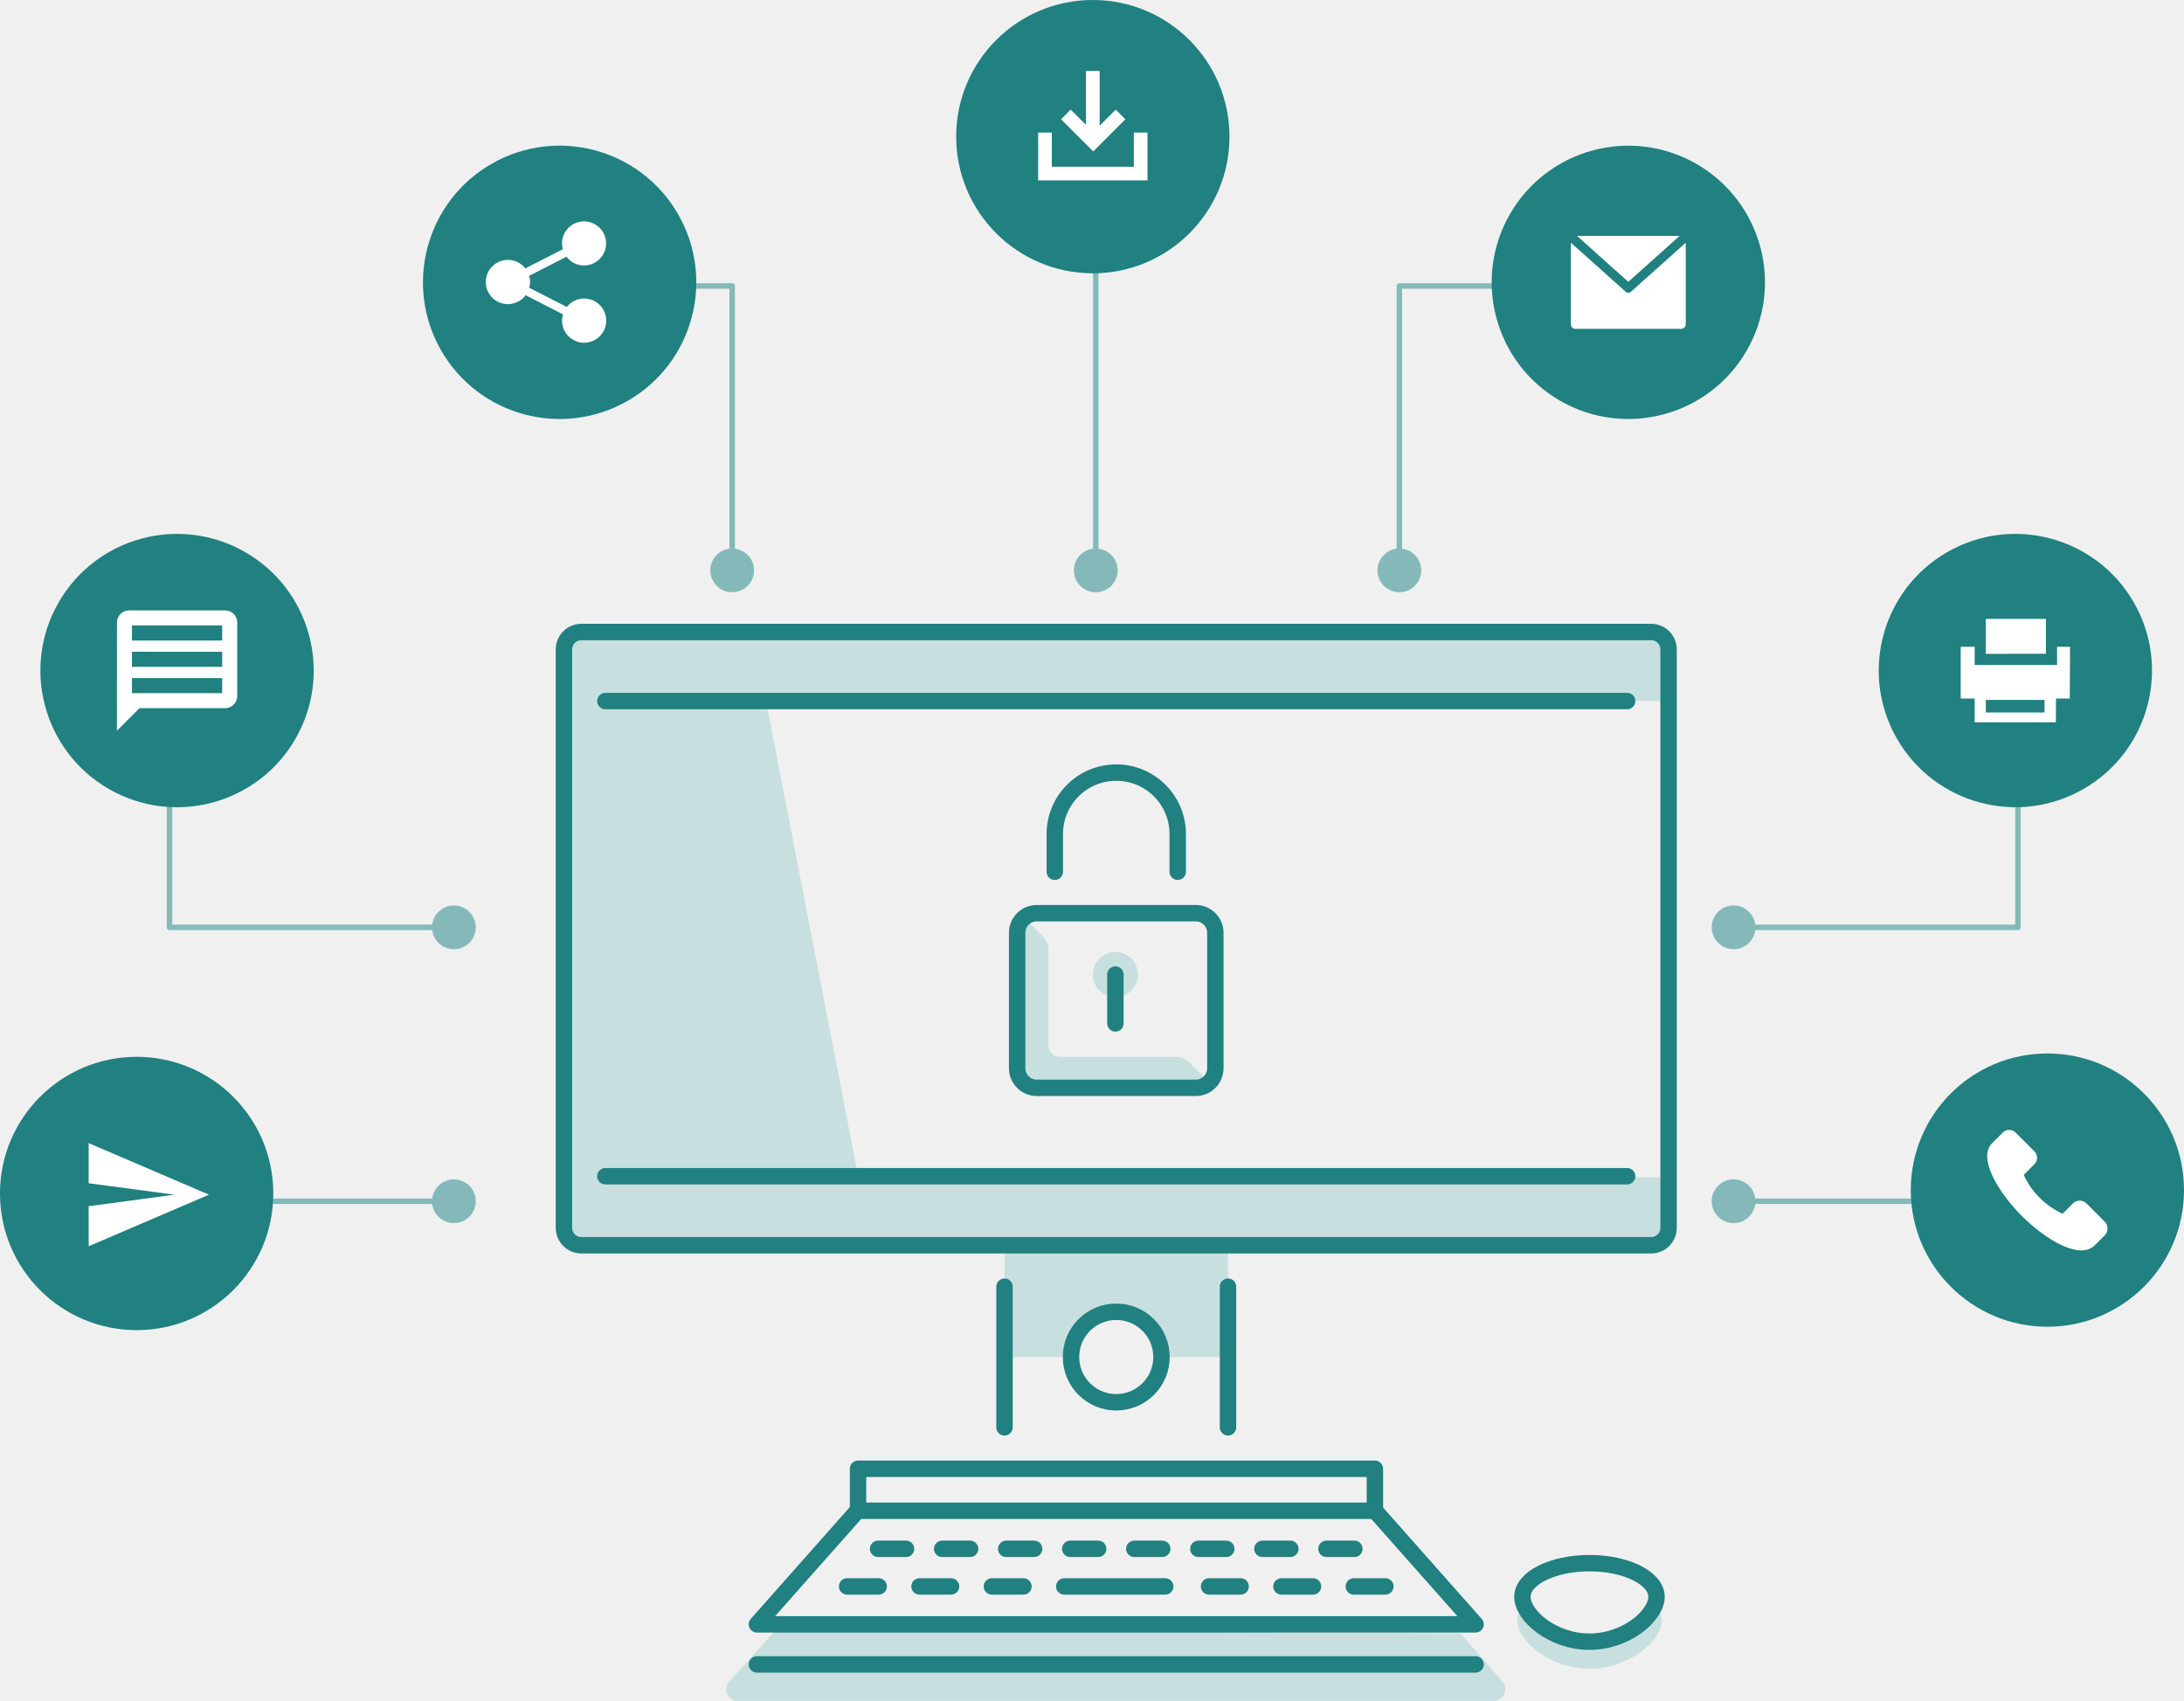
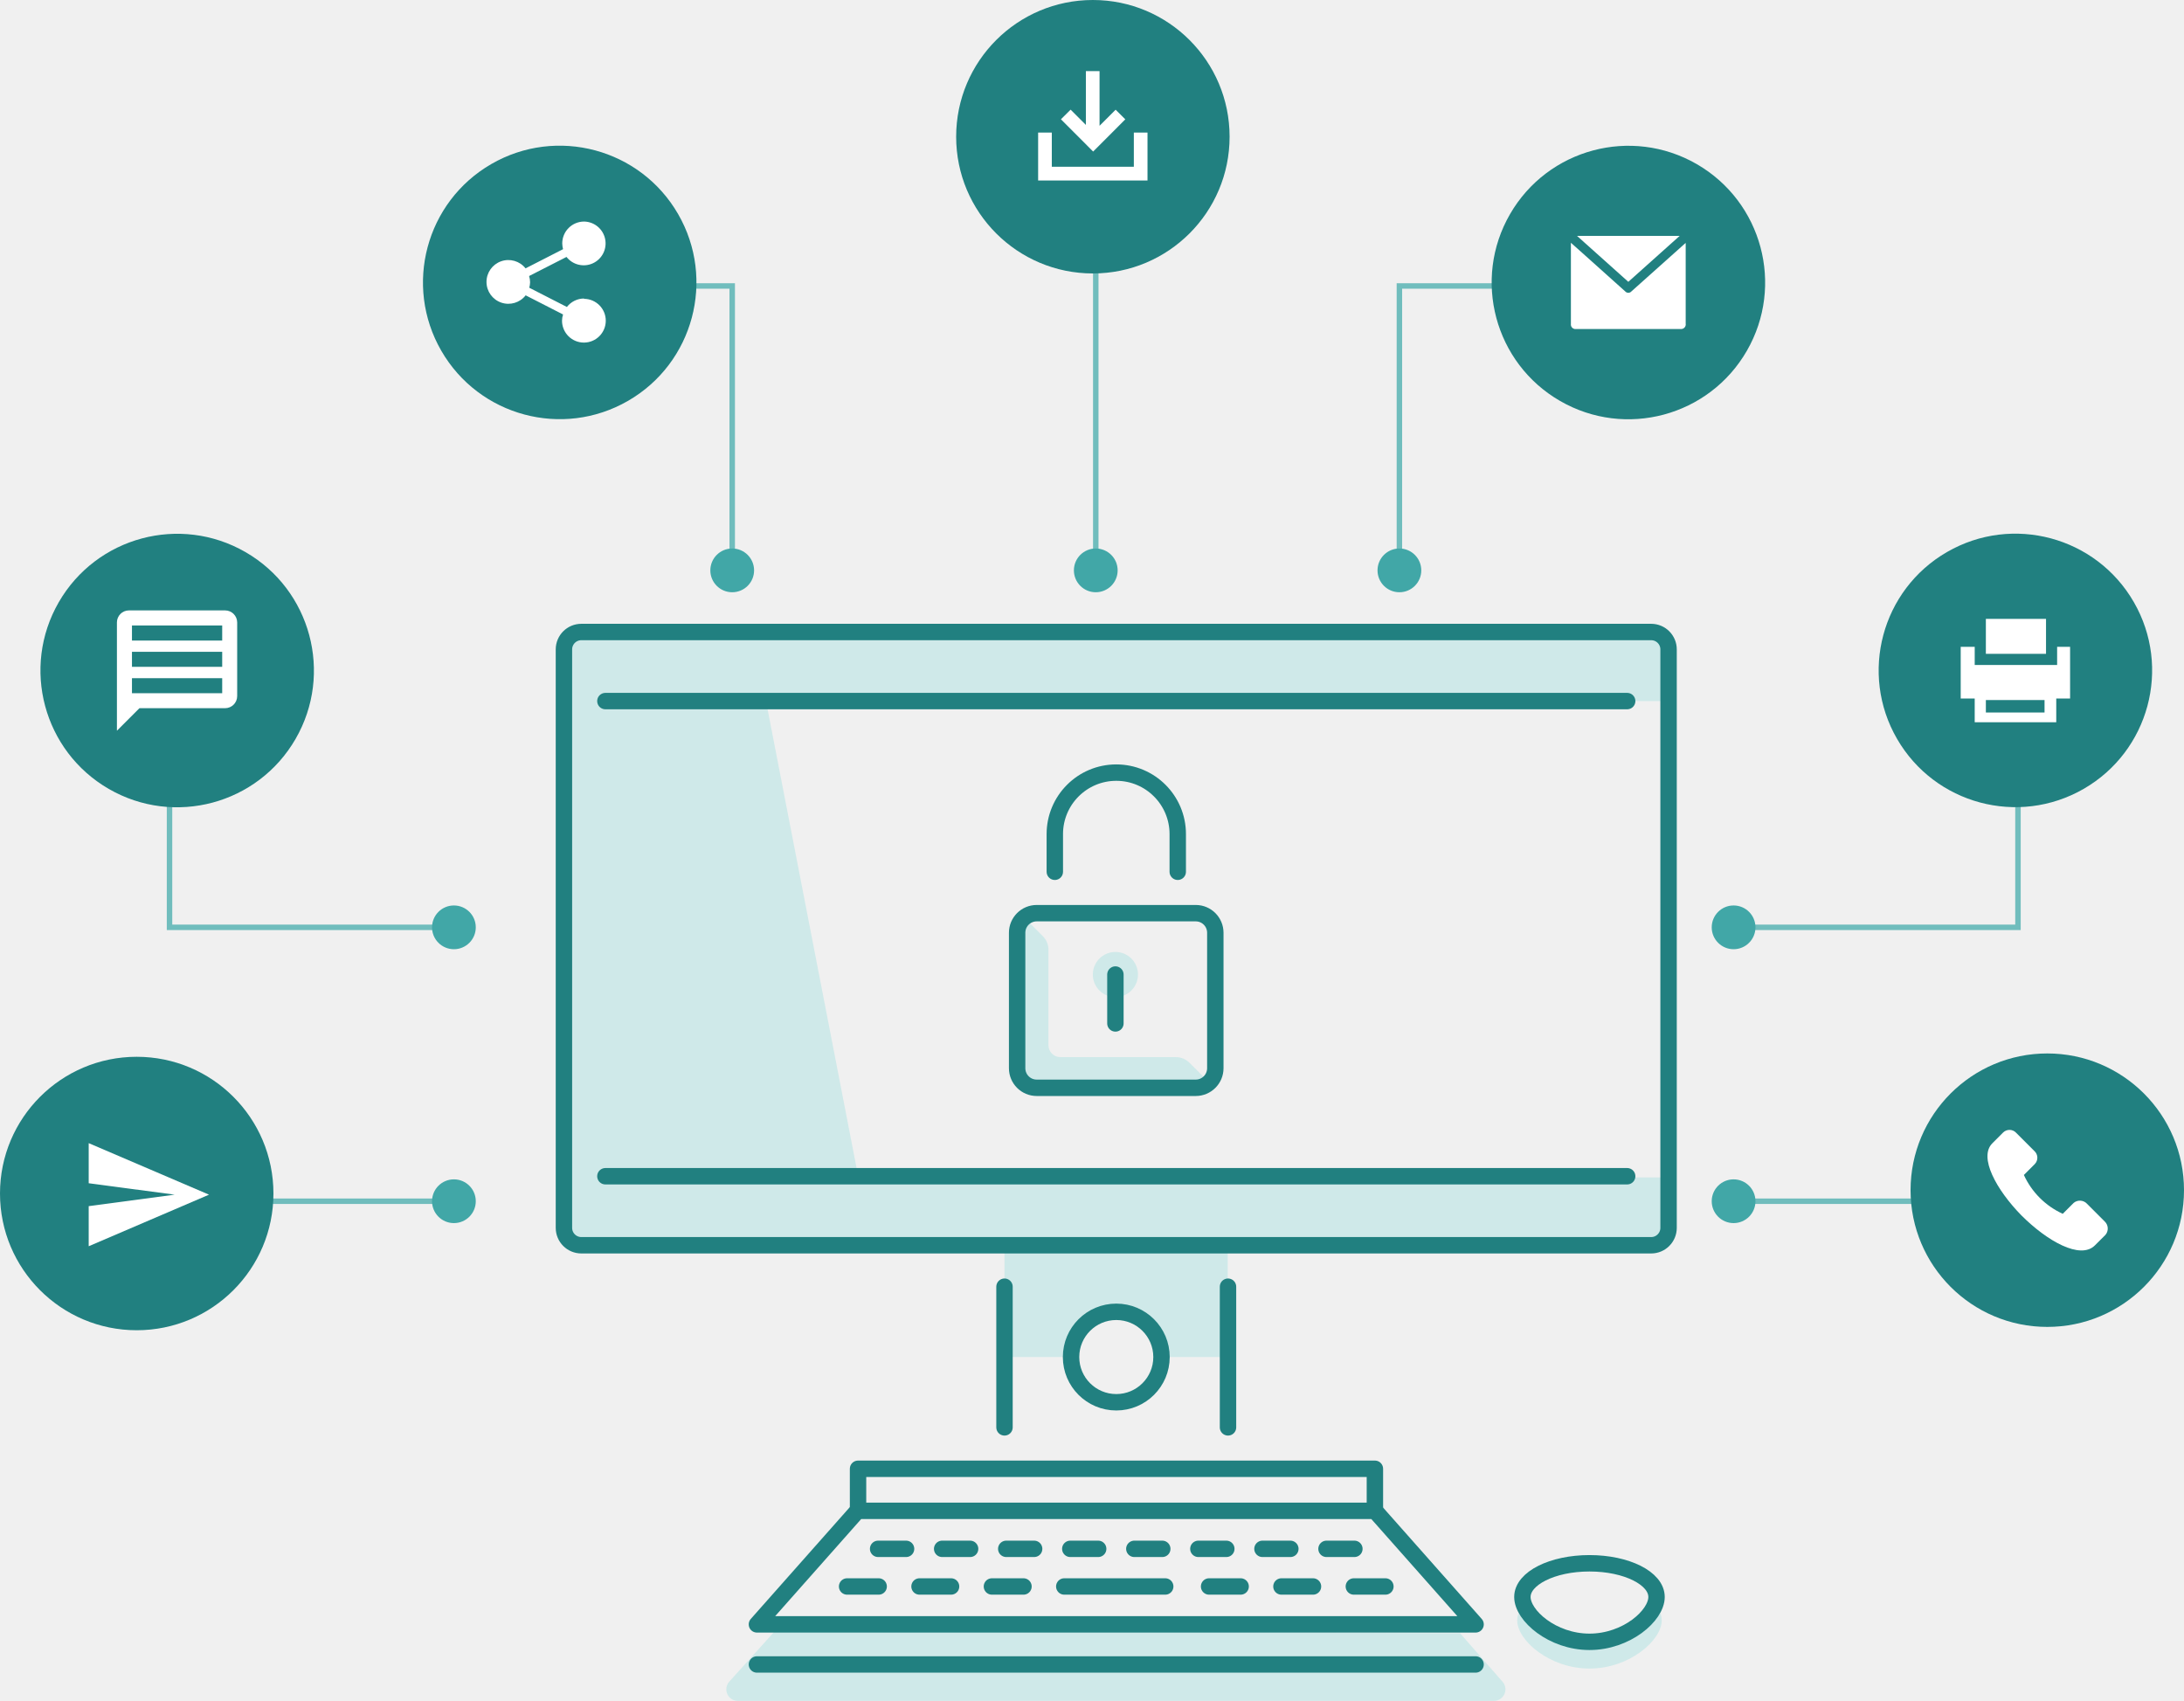
- <svg xmlns="http://www.w3.org/2000/svg" width="399.365" height="310.99" viewBox="0 0 399.365 310.99">
-   <g id="Group_4764" data-name="Group 4764" transform="translate(-296 -836.805)">
-     <g id="Group_4416" data-name="Group 4416" transform="translate(-166 378.184)">
-       <path id="Path_4133" data-name="Path 4133" d="M493,603.184v25h50" fill="none" stroke="#85b9b9" stroke-linecap="round" stroke-linejoin="round" stroke-width="1" fill-rule="evenodd" />
-       <circle id="Ellipse_97" data-name="Ellipse 97" cx="4" cy="4" r="4" transform="translate(541 624.184)" fill="#85b9b9" />
-     </g>
-     <path id="Path_4134" data-name="Path 4134" stroke="#85b9b9" d="M742.886,510.914h-25v50" fill="none" transform="translate(-166 378.184)" stroke-linecap="round" stroke-linejoin="round" stroke-width="1" fill-rule="evenodd" />
-     <circle id="Ellipse_98" data-name="Ellipse 98" cx="4" cy="4" r="4" transform="translate(547.887 937.098)" fill="#85b9b9" />
-     <path id="Path_4135" data-name="Path 4135" stroke="#85b9b9" d="M570.886,510.914h25v50" fill="none" transform="translate(-166 378.184)" stroke-linecap="round" stroke-linejoin="round" stroke-width="1" fill-rule="evenodd" />
-     <circle id="Ellipse_99" data-name="Ellipse 99" cx="4" cy="4" r="4" transform="translate(425.887 937.098)" fill="#85b9b9" />
-     <line id="Line_290" data-name="Line 290" y2="59.73" transform="translate(496.373 879.368)" fill="none" stroke="#85b9b9" stroke-linecap="round" stroke-linejoin="round" stroke-width="1" />
-     <circle id="Ellipse_100" data-name="Ellipse 100" cx="4" cy="4" r="4" transform="translate(492.373 937.098)" fill="#85b9b9" />
-     <g id="Group_4417" data-name="Group 4417" transform="translate(-166 378.184)">
-       <line id="Line_291" data-name="Line 291" x2="50" transform="translate(493 678.266)" fill="none" stroke="#85b9b9" stroke-linecap="round" stroke-linejoin="round" stroke-width="1" />
-       <circle id="Ellipse_101" data-name="Ellipse 101" cx="4" cy="4" r="4" transform="translate(541 674.266)" fill="#85b9b9" />
-     </g>
-     <g id="Group_4418" data-name="Group 4418" transform="translate(-166 378.184)">
-       <path id="Path_4136" data-name="Path 4136" d="M831,603.184v25H781" fill="none" stroke="#85b9b9" stroke-linecap="round" stroke-linejoin="round" stroke-width="1" fill-rule="evenodd" />
-       <circle id="Ellipse_102" data-name="Ellipse 102" cx="4" cy="4" r="4" transform="translate(775 624.184)" fill="#85b9b9" />
-     </g>
-     <g id="Group_4419" data-name="Group 4419" transform="translate(-166 378.184)">
-       <line id="Line_292" data-name="Line 292" x1="50" transform="translate(781 678.266)" fill="none" stroke="#85b9b9" stroke-linecap="round" stroke-linejoin="round" stroke-width="1" />
-       <circle id="Ellipse_103" data-name="Ellipse 103" cx="4" cy="4" r="4" transform="translate(775 674.266)" fill="#85b9b9" />
-     </g>
-     <path id="Path_4137" data-name="Path 4137" d="M605.626,756.609h-1.714l-8.547,9.47a2.111,2.111,0,0,0,1.528,3.532H735.2a2.112,2.112,0,0,0,1.528-3.532l-7.686-8.814h-1.666" transform="translate(-166 378.184)" fill="#c8dfdf" />
-     <g id="Group_4420" data-name="Group 4420" transform="translate(-166 378.184)">
-       <path id="Path_4138" data-name="Path 4138" d="M645.682,686.316v20.435h12.026a8.409,8.409,0,0,1,16.817,0h12.027V686.316Z" fill="#c8dfdf" />
-     </g>
-     <path id="Path_4139" data-name="Path 4139" d="M618.9,734.867v-7.681h94.51v7.681" transform="translate(-166 378.184)" fill="none" stroke="#218080" stroke-linecap="round" stroke-linejoin="round" stroke-width="3" />
-     <line id="Line_293" data-name="Line 293" y1="25.721" transform="translate(479.682 1072.075)" fill="none" stroke="#218080" stroke-linecap="round" stroke-linejoin="round" stroke-width="3" />
-     <line id="Line_294" data-name="Line 294" y2="25.721" transform="translate(520.552 1072.075)" fill="none" stroke="#218080" stroke-linecap="round" stroke-linejoin="round" stroke-width="3" />
-     <circle id="Ellipse_104" data-name="Ellipse 104" cx="8.274" cy="8.274" r="8.274" transform="translate(491.843 1076.661)" stroke-width="3" stroke="#218080" stroke-linecap="round" stroke-linejoin="round" fill="none" />
-     <g id="Group_4421" data-name="Group 4421" transform="translate(-166 378.184)">
-       <path id="Path_4140" data-name="Path 4140" d="M752.646,759.655c-5.948,0-10.978-3.428-12.633-6.682a3.708,3.708,0,0,0-.579,1.947c0,3.666,5.915,8.826,13.212,8.826s13.212-5.16,13.212-8.826a3.707,3.707,0,0,0-.579-1.947C763.623,756.227,758.594,759.655,752.646,759.655Z" fill="#c8dfdf" />
-     </g>
-     <path id="Path_4141" data-name="Path 4141" d="M764.91,750.606c0,3.4-5.491,8.193-12.264,8.193s-12.265-4.789-12.265-8.193,5.491-6.163,12.265-6.163S764.91,747.2,764.91,750.606Z" transform="translate(-166 378.184)" fill="none" stroke="#218080" stroke-linecap="round" stroke-linejoin="round" stroke-width="3" />
-     <g id="Group_4422" data-name="Group 4422" transform="translate(-166 378.184)">
-       <path id="Path_4142" data-name="Path 4142" d="M731.822,755.629l-18.393-20.762H618.8l-18.393,20.762Z" fill="none" stroke="#218080" stroke-linecap="round" stroke-linejoin="round" stroke-width="3" />
-     </g>
-     <g id="Group_4425" data-name="Group 4425" transform="translate(-166 378.184)">
-       <line id="Line_295" data-name="Line 295" x2="18.458" transform="translate(656.614 748.697)" fill="none" stroke="#218080" stroke-linecap="round" stroke-linejoin="round" stroke-width="3" />
-       <g id="Group_4424" data-name="Group 4424">
-         <g id="Group_4423" data-name="Group 4423">
-           <line id="Line_296" data-name="Line 296" x2="5.104" transform="translate(622.571 741.821)" fill="none" stroke="#218080" stroke-linecap="round" stroke-linejoin="round" stroke-width="3" />
-           <line id="Line_297" data-name="Line 297" x2="5.104" transform="translate(634.284 741.821)" fill="none" stroke="#218080" stroke-linecap="round" stroke-linejoin="round" stroke-width="3" />
-           <line id="Line_298" data-name="Line 298" x2="5.104" transform="translate(645.996 741.821)" fill="none" stroke="#218080" stroke-linecap="round" stroke-linejoin="round" stroke-width="3" />
-           <line id="Line_299" data-name="Line 299" x2="5.104" transform="translate(657.708 741.821)" fill="none" stroke="#218080" stroke-linecap="round" stroke-linejoin="round" stroke-width="3" />
-           <line id="Line_300" data-name="Line 300" x2="5.104" transform="translate(669.421 741.821)" fill="none" stroke="#218080" stroke-linecap="round" stroke-linejoin="round" stroke-width="3" />
-           <line id="Line_301" data-name="Line 301" x2="5.104" transform="translate(681.133 741.821)" fill="none" stroke="#218080" stroke-linecap="round" stroke-linejoin="round" stroke-width="3" />
-           <line id="Line_302" data-name="Line 302" x2="5.104" transform="translate(692.845 741.821)" fill="none" stroke="#218080" stroke-linecap="round" stroke-linejoin="round" stroke-width="3" />
-           <line id="Line_303" data-name="Line 303" x2="5.104" transform="translate(704.558 741.821)" fill="none" stroke="#218080" stroke-linecap="round" stroke-linejoin="round" stroke-width="3" />
-         </g>
-         <line id="Line_304" data-name="Line 304" x2="5.769" transform="translate(616.905 748.697)" fill="none" stroke="#218080" stroke-linecap="round" stroke-linejoin="round" stroke-width="3" />
-         <line id="Line_305" data-name="Line 305" x2="5.769" transform="translate(630.141 748.697)" fill="none" stroke="#218080" stroke-linecap="round" stroke-linejoin="round" stroke-width="3" />
-         <line id="Line_306" data-name="Line 306" x2="5.769" transform="translate(643.378 748.697)" fill="none" stroke="#218080" stroke-linecap="round" stroke-linejoin="round" stroke-width="3" />
-         <line id="Line_307" data-name="Line 307" x2="5.769" transform="translate(683.087 748.697)" fill="none" stroke="#218080" stroke-linecap="round" stroke-linejoin="round" stroke-width="3" />
-         <line id="Line_308" data-name="Line 308" x2="5.769" transform="translate(696.324 748.697)" fill="none" stroke="#218080" stroke-linecap="round" stroke-linejoin="round" stroke-width="3" />
-         <line id="Line_309" data-name="Line 309" x2="5.769" transform="translate(709.56 748.697)" fill="none" stroke="#218080" stroke-linecap="round" stroke-linejoin="round" stroke-width="3" />
+ <svg xmlns="http://www.w3.org/2000/svg" viewBox="0 0 399.36 310.99">
+   <defs>
+     <style>.cls-1,.cls-3,.cls-5,.cls-6{fill:none;}.cls-1,.cls-3{stroke:#70bdbd;stroke-miterlimit:10;}.cls-1,.cls-7,.cls-8{fill-rule:evenodd;}.cls-2{fill:#41a7a7;}.cls-4{fill:#cfe9e9;}.cls-5{stroke:#218080;stroke-linecap:round;stroke-linejoin:round;stroke-width:3px;}.cls-7{fill:#218080;}.cls-8,.cls-9{fill:#fff;}</style>
+   </defs>
+   <g id="Layer_2" data-name="Layer 2">
+     <g id="Layer_2-2" data-name="Layer 2">
+       <g id="info-teal-graphic">
+         <polyline class="cls-1" points="31 144.56 31 169.56 81 169.56" />
+         <circle class="cls-2" cx="83" cy="169.56" r="4" />
+         <polyline class="cls-1" points="280.89 52.29 255.89 52.29 255.89 102.29" />
+         <circle class="cls-2" cx="255.89" cy="104.29" r="4" />
+         <polyline class="cls-1" points="108.89 52.29 133.89 52.29 133.89 102.29" />
+         <circle class="cls-2" cx="133.89" cy="104.29" r="4" />
+         <line class="cls-3" x1="200.37" y1="42.56" x2="200.37" y2="102.29" />
+         <circle class="cls-2" cx="200.37" cy="104.29" r="4" />
+         <line class="cls-3" x1="31" y1="219.64" x2="81" y2="219.64" />
+         <circle class="cls-2" cx="83" cy="219.64" r="4" />
+         <polyline class="cls-1" points="369 144.56 369 169.56 319 169.56" />
+         <circle class="cls-2" cx="317" cy="169.56" r="4" />
+         <line class="cls-3" x1="369" y1="219.64" x2="319" y2="219.64" />
+         <circle class="cls-2" cx="317" cy="219.64" r="4" />
+         <path class="cls-4" d="M143.63,298h-1.72l-8.55,9.47a2.11,2.11,0,0,0,1.53,3.53H273.2a2.11,2.11,0,0,0,1.53-3.53L267,298.64h-1.66" />
+         <path class="cls-4" d="M183.68,227.7v20.43h12a8.41,8.41,0,0,1,16.82,0h12V227.7Z" />
+         <polyline class="cls-5" points="156.9 276.25 156.9 268.56 251.41 268.56 251.41 276.25" />
+         <line class="cls-5" x1="183.68" y1="260.99" x2="183.68" y2="235.27" />
+         <line class="cls-5" x1="224.55" y1="235.27" x2="224.55" y2="260.99" />
+         <circle class="cls-5" cx="204.12" cy="248.13" r="8.27" />
+         <path class="cls-4" d="M290.65,301c-5.95,0-11-3.42-12.64-6.68a3.78,3.78,0,0,0-.58,1.95c0,3.67,5.92,8.82,13.22,8.82s13.21-5.15,13.21-8.82a3.78,3.78,0,0,0-.58-1.95C301.62,297.61,296.59,301,290.65,301Z" />
+         <path class="cls-5" d="M302.91,292c0,3.41-5.49,8.2-12.26,8.2s-12.27-4.79-12.27-8.2,5.49-6.16,12.27-6.16S302.91,288.58,302.91,292Z" />
+         <polygon class="cls-5" points="269.82 297.01 251.43 276.25 156.8 276.25 138.41 297.01 269.82 297.01" />
+         <line class="cls-5" x1="194.61" y1="290.08" x2="213.07" y2="290.08" />
+         <line class="cls-5" x1="160.57" y1="283.2" x2="165.68" y2="283.2" />
+         <line class="cls-5" x1="172.28" y1="283.2" x2="177.39" y2="283.2" />
+         <line class="cls-5" x1="184" y1="283.2" x2="189.1" y2="283.2" />
+         <line class="cls-5" x1="195.71" y1="283.2" x2="200.81" y2="283.2" />
+         <line class="cls-5" x1="207.42" y1="283.2" x2="212.53" y2="283.2" />
+         <line class="cls-5" x1="219.13" y1="283.2" x2="224.24" y2="283.2" />
+         <line class="cls-5" x1="230.85" y1="283.2" x2="235.95" y2="283.2" />
+         <line class="cls-5" x1="242.56" y1="283.2" x2="247.66" y2="283.2" />
+         <line class="cls-5" x1="154.9" y1="290.08" x2="160.67" y2="290.08" />
+         <line class="cls-5" x1="168.14" y1="290.08" x2="173.91" y2="290.08" />
+         <line class="cls-5" x1="181.38" y1="290.08" x2="187.15" y2="290.08" />
+         <line class="cls-5" x1="221.09" y1="290.08" x2="226.86" y2="290.08" />
+         <line class="cls-5" x1="234.32" y1="290.08" x2="240.09" y2="290.08" />
+         <line class="cls-5" x1="247.56" y1="290.08" x2="253.33" y2="290.08" />
+         <polygon class="cls-6" points="271.86 305.94 270.91 303.75 137.47 303.75 136.53 305.94 271.86 305.94" />
+         <line class="cls-5" x1="138.41" y1="304.34" x2="269.82" y2="304.34" />
+         <path class="cls-4" d="M137.65,115.73l21.73,112H110s-7-.39-7-7.06V122.78s-.1-7,7-7Z" />
+         <rect class="cls-4" x="103.12" y="115.99" width="201.99" height="12.2" />
+         <rect class="cls-4" x="103.12" y="215.29" width="201.99" height="12.2" />
+         <rect class="cls-5" x="103.12" y="115.56" width="201.99" height="112.13" rx="3.18" />
+         <line class="cls-5" x1="110.7" y1="215.07" x2="297.54" y2="215.07" />
+         <line class="cls-5" x1="110.7" y1="128.19" x2="297.54" y2="128.19" />
+         <circle class="cls-4" cx="203.96" cy="178.19" r="4.13" />
+         <line class="cls-5" x1="203.96" y1="178.19" x2="203.96" y2="187.13" />
+         <path class="cls-4" d="M191.72,191.09V173.71a3.5,3.5,0,0,0-1-2.5l-3.12-3.13a5.07,5.07,0,0,0-1.49,3.6v22.14a5.09,5.09,0,0,0,5.09,5.09H217a5.11,5.11,0,0,0,3.6-1.49l-3.13-3.13a3.54,3.54,0,0,0-2.51-1H193.89A2.17,2.17,0,0,1,191.72,191.09Z" />
+         <path class="cls-5" d="M192.88,159.4v-6.89a11.24,11.24,0,0,1,22.48,0v6.89" />
+         <rect class="cls-5" x="185.99" y="166.97" width="36.24" height="31.93" rx="3.58" />
+         <path class="cls-7" d="M89.83,30a25,25,0,1,1-9.14,34.13A25,25,0,0,1,89.83,30Z" />
+         <path class="cls-8" d="M106.81,54.58a4,4,0,0,0-3.15,1.55l-6.88-3.52a4,4,0,0,0,.15-1,3.89,3.89,0,0,0-.18-1.14l6.84-3.49a4,4,0,1,0,3.22-6.47,4,4,0,0,0-4,4,4.43,4.43,0,0,0,.15,1.05l-6.86,3.51A4,4,0,1,0,96.12,54l6.84,3.5a3.63,3.63,0,0,0-.19,1.14,4,4,0,1,0,4-4Z" />
+         <path class="cls-7" d="M346.89,135.1A25,25,0,1,1,381,144.25,25,25,0,0,1,346.89,135.1Z" />
+         <path id="Print" class="cls-9" d="M375.94,132.06H361.09v-4.34h-2.56v-9.45h2.56v3.32h15.07v-3.32h2.37l0,9.45H376v4.34Zm-12.81-1.78h10.73V128H363.13Zm0-10.73v-6.39h11v6.39Z" />
+         <path class="cls-7" d="M399.36,217.62a25,25,0,1,1-25-25A25,25,0,0,1,399.36,217.62Z" />
+         <path id="Phone-2" class="cls-9" d="M372,210.46l-3.32-3.32a1.66,1.66,0,0,0-2.37-.09l-2,2c-2.55,2.55.76,8.52,5.31,13.17,4.74,4.74,10.8,8.15,13.45,5.49l1.9-1.89a1.78,1.78,0,0,0-.1-2.47l-3.22-3.22a1.78,1.78,0,0,0-2.46-.19l-2,2a14.38,14.38,0,0,1-7.11-7.1l2-2A1.66,1.66,0,0,0,372,210.46Z" />
+         <path class="cls-7" d="M310.25,30a25,25,0,1,1-34.13,9.15A25,25,0,0,1,310.25,30Z" />
+         <path id="Email-2" class="cls-9" d="M287.25,59.23V44.39l2.1,1.87,7.81,7a.77.77,0,0,0,1.18,0l9.62-8.6.28-.24c0,.11,0,.19,0,.26V59.16a.85.85,0,0,1-.91,1H288.15A.83.83,0,0,1,287.25,59.23Zm1.12-16.1h18.77l-9.39,8.4Z" />
+         <path class="cls-7" d="M199.84,0a25,25,0,1,1-25,25A25,25,0,0,1,199.84,0Z" />
+         <path id="Download-2" class="cls-9" d="M189.83,33V24.24h2.5v6.25h15V24.24h2.5V33ZM194,21.81l1.77-1.76,2.79,2.79V13h2.5V23c2.14-2.15,2.28-2.28,2.94-2.94l1.77,1.76-5.88,5.89Z" />
+         <path class="cls-7" d="M0,218.23a25,25,0,1,1,25,25A25,25,0,0,1,0,218.23Z" />
+         <path id="Path-2" class="cls-9" d="M16.22,227.87l22-9.43-22-9.42v7.33l15.71,2.09-15.71,2.1Z" />
+         <path class="cls-7" d="M10.74,110.12a25,25,0,1,1,9.15,34.13A25,25,0,0,1,10.74,110.12Z" />
+         <path id="Shape-4" class="cls-9" d="M21.38,133.61h0v-19.8a2.2,2.2,0,0,1,2.19-2.2h17.6a2.21,2.21,0,0,1,2.2,2.2v13.48a2.21,2.21,0,0,1-2.2,2.2H25.5l-4.12,4.12ZM24.13,124v2.75h16.5V124Zm0-4.82v2.75h16.5v-2.75Zm0-4.81v2.75h16.5v-2.75Z" />
      </g>
-     </g>
-     <path id="Path_4143" data-name="Path 4143" d="M733.863,764.561l-.952-2.189H599.475l-.941,2.189Z" transform="translate(-166 378.184)" fill="none" />
-     <line id="Line_310" data-name="Line 310" x2="131.411" transform="translate(434.412 1141.141)" fill="none" stroke="#218080" stroke-linecap="round" stroke-linejoin="round" stroke-width="3" />
-     <path id="Path_4144" data-name="Path 4144" d="M599.653,574.35l21.729,111.966H571.965s-7.05-.386-7.05-7.05V581.4s-.09-7.051,7.05-7.051Z" transform="translate(-166 378.184)" fill="#c8dfdf" />
-     <rect id="Rectangle_576" data-name="Rectangle 576" width="201.992" height="12.195" transform="translate(399.122 952.797)" fill="#c8dfdf" />
-     <rect id="Rectangle_577" data-name="Rectangle 577" width="201.992" height="12.195" transform="translate(399.122 1052.09)" fill="#c8dfdf" />
-     <rect id="Rectangle_578" data-name="Rectangle 578" width="201.992" height="112.132" rx="3.184" transform="translate(399.122 952.368)" stroke-width="3" stroke="#218080" stroke-linecap="round" stroke-linejoin="round" fill="none" />
-     <line id="Line_311" data-name="Line 311" x2="186.842" transform="translate(406.696 1051.876)" fill="none" stroke="#218080" stroke-linecap="round" stroke-linejoin="round" stroke-width="3" />
-     <line id="Line_312" data-name="Line 312" x2="186.842" transform="translate(406.696 964.992)" fill="none" stroke="#218080" stroke-linecap="round" stroke-linejoin="round" stroke-width="3" />
-     <circle id="Ellipse_105" data-name="Ellipse 105" cx="4.134" cy="4.134" r="4.134" transform="translate(495.826 1010.863)" fill="#c8dfdf" />
-     <line id="Line_313" data-name="Line 313" y2="8.942" transform="translate(499.96 1014.996)" fill="none" stroke="#218080" stroke-linecap="round" stroke-linejoin="round" stroke-width="3" />
-     <path id="Path_4145" data-name="Path 4145" d="M653.723,649.709V632.336a3.553,3.553,0,0,0-1.039-2.51l-3.127-3.126a5.073,5.073,0,0,0-1.491,3.6v22.139a5.09,5.09,0,0,0,5.09,5.09h25.86a5.073,5.073,0,0,0,3.6-1.491l-3.126-3.127a3.552,3.552,0,0,0-2.51-1.039H655.885A2.162,2.162,0,0,1,653.723,649.709Z" transform="translate(-166 378.184)" fill="#c8dfdf" />
-     <g id="Group_4426" data-name="Group 4426" transform="translate(-166 378.184)">
-       <path id="Path_4146" data-name="Path 4146" d="M654.877,618.02v-6.892a11.24,11.24,0,0,1,22.48,0v6.892" fill="none" stroke="#218080" stroke-linecap="round" stroke-linejoin="round" stroke-width="3" />
-       <rect id="Rectangle_579" data-name="Rectangle 579" width="36.244" height="31.933" rx="3.585" transform="translate(647.995 625.595)" stroke-width="3" stroke="#218080" stroke-linecap="round" stroke-linejoin="round" fill="none" />
-     </g>
-     <g id="Group_4427" data-name="Group 4427" transform="translate(-166 378.184)">
-       <path id="Path_4147" data-name="Path 4147" d="M551.83,488.61a24.988,24.988,0,1,1-9.138,34.129A24.992,24.992,0,0,1,551.83,488.61Z" fill="#218080" fill-rule="evenodd" />
-       <path id="Path_4148" data-name="Path 4148" d="M568.808,513.2a4,4,0,0,0-3.153,1.551l-6.874-3.512a4,4,0,0,0,.154-1.047,3.812,3.812,0,0,0-.181-1.136l6.832-3.492a4.031,4.031,0,1,0-.818-2.425,4.248,4.248,0,0,0,.154,1.046l-6.86,3.513a4.045,4.045,0,1,0,.055,4.906l6.839,3.5a3.915,3.915,0,0,0-.188,1.144,4.043,4.043,0,1,0,4.04-4.046Z" fill="#fff" fill-rule="evenodd" />
-     </g>
-     <g id="Group_4463" data-name="Group 4463" transform="translate(-166 378.184)">
-       <path id="Path_4190" data-name="Path 4190" d="M808.893,593.722a24.984,24.984,0,1,1,34.128,9.147A24.984,24.984,0,0,1,808.893,593.722Z" fill="#218080" fill-rule="evenodd" />
-       <path id="Print" d="M837.935,590.684H823.086v-4.342h-2.555V576.89h2.555v3.32h15.071v-3.321h2.374l-.054,9.452h-2.523l-.018,4.342h0ZM825.129,588.9h10.729v-2.3H825.129Zm0-10.729V571.78h10.984v6.387Z" fill="#fff" />
-     </g>
-     <g id="Group_4464" data-name="Group 4464" transform="translate(-166 378.184)">
-       <path id="Path_4191" data-name="Path 4191" d="M861.365,676.238a24.982,24.982,0,1,1-24.983-24.992A24.978,24.978,0,0,1,861.365,676.238Z" fill="#218080" fill-rule="evenodd" />
-       <path id="Phone-2" d="M833.949,669.079l-3.317-3.317a1.663,1.663,0,0,0-2.369-.094l-1.989,1.99c-2.559,2.558.757,8.527,5.306,13.17,4.738,4.738,10.8,8.149,13.455,5.5l1.9-1.895a1.778,1.778,0,0,0-.095-2.464l-3.222-3.222a1.79,1.79,0,0,0-2.463-.19l-1.99,1.99a14.377,14.377,0,0,1-7.107-7.105l1.99-1.99A1.663,1.663,0,0,0,833.949,669.079Z" fill="#fff" />
-     </g>
-     <g id="Group_4465" data-name="Group 4465" transform="translate(-166 378.184)">
-       <path id="Path_4192" data-name="Path 4192" d="M772.245,488.61a24.985,24.985,0,1,1-34.129,9.147A24.985,24.985,0,0,1,772.245,488.61Z" fill="#218080" fill-rule="evenodd" />
-       <path id="Email-2" d="M749.253,517.847V503.014l2.1,1.868,7.811,6.989a.773.773,0,0,0,1.179,0l9.614-8.6.28-.244c0,.11.017.188.017.264v14.488a.849.849,0,0,1-.909.969h-19.2A.826.826,0,0,1,749.253,517.847Zm1.112-16.095h18.772l-9.385,8.4Z" fill="#fff" />
-     </g>
-     <g id="Group_4466" data-name="Group 4466" transform="translate(-166 378.184)">
-       <path id="Path_4193" data-name="Path 4193" d="M661.836,458.621a24.987,24.987,0,1,1-24.99,24.982A24.983,24.983,0,0,1,661.836,458.621Z" fill="#218080" fill-rule="evenodd" />
-       <path id="Download-2" d="M651.832,491.608v-8.75h2.5v6.25h15v-6.25h2.5v8.75Zm4.192-11.174,1.768-1.768,2.79,2.791v-9.849h2.5v10l2.942-2.942,1.766,1.768-5.883,5.882Z" fill="#fff" />
-     </g>
-     <path id="Path_4194" data-name="Path 4194" d="M462,676.852a24.987,24.987,0,1,1,24.982,24.982A24.987,24.987,0,0,1,462,676.852Z" transform="translate(-166 378.184)" fill="#218080" fill-rule="evenodd" />
-     <path id="Path-2" d="M478.22,686.493l21.99-9.428-21.99-9.428-.01,7.333,15.714,2.1-15.714,2.1Z" transform="translate(-166 378.184)" fill="#fff" />
-     <g id="Group_4467" data-name="Group 4467" transform="translate(-166 378.184)">
-       <path id="Path_4195" data-name="Path 4195" d="M472.741,568.737a24.986,24.986,0,1,1,9.147,34.138A24.982,24.982,0,0,1,472.741,568.737Z" fill="#218080" fill-rule="evenodd" />
-       <path id="Shape-4" d="M483.378,592.233v0l.011-19.8a2.2,2.2,0,0,1,2.189-2.2h17.6a2.2,2.2,0,0,1,2.2,2.2v13.475a2.2,2.2,0,0,1-2.2,2.2H487.5l-4.123,4.123Zm2.75-9.625v2.75h16.5v-2.75Zm0-4.812v2.75h16.5V577.8Zm0-4.813v2.75h16.5v-2.75Z" fill="#fff" />
    </g>
  </g>
</svg>
